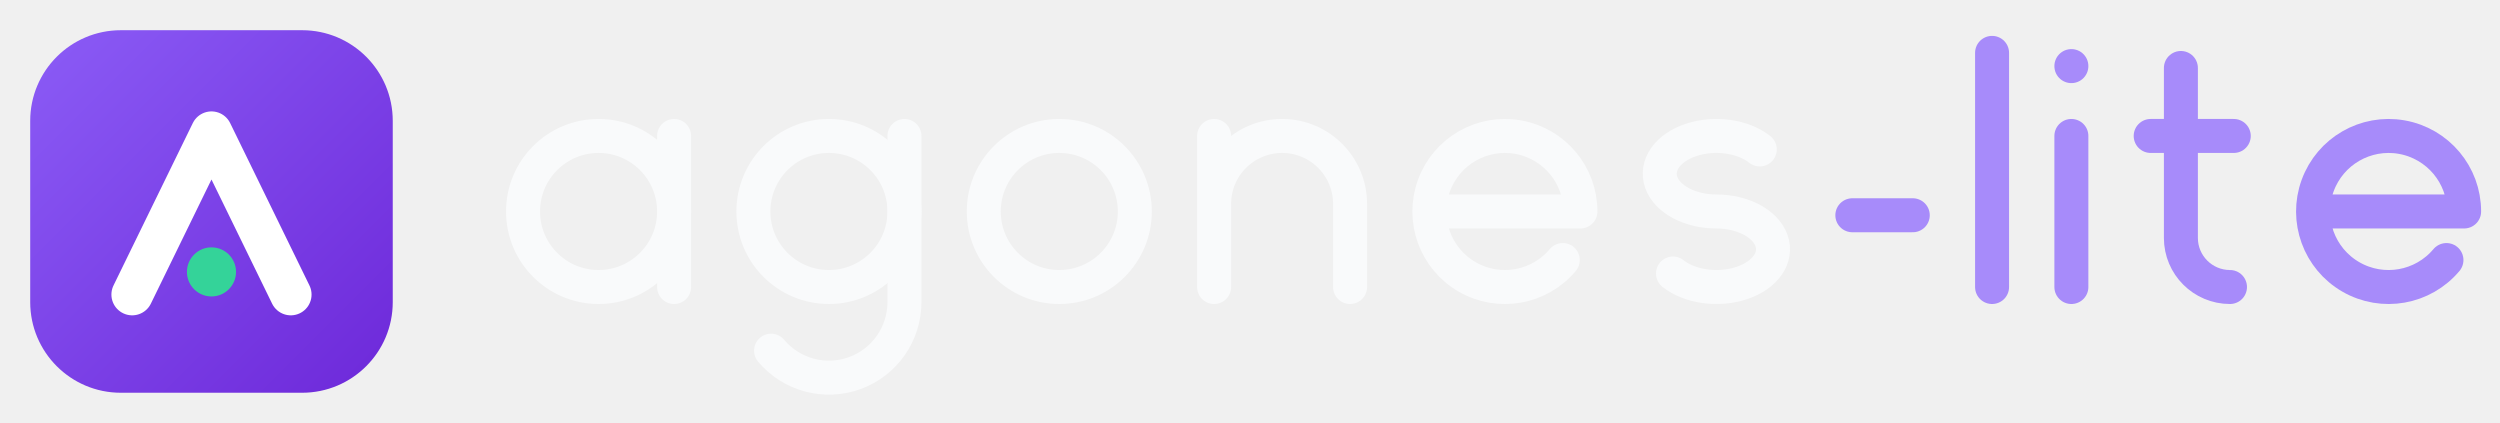
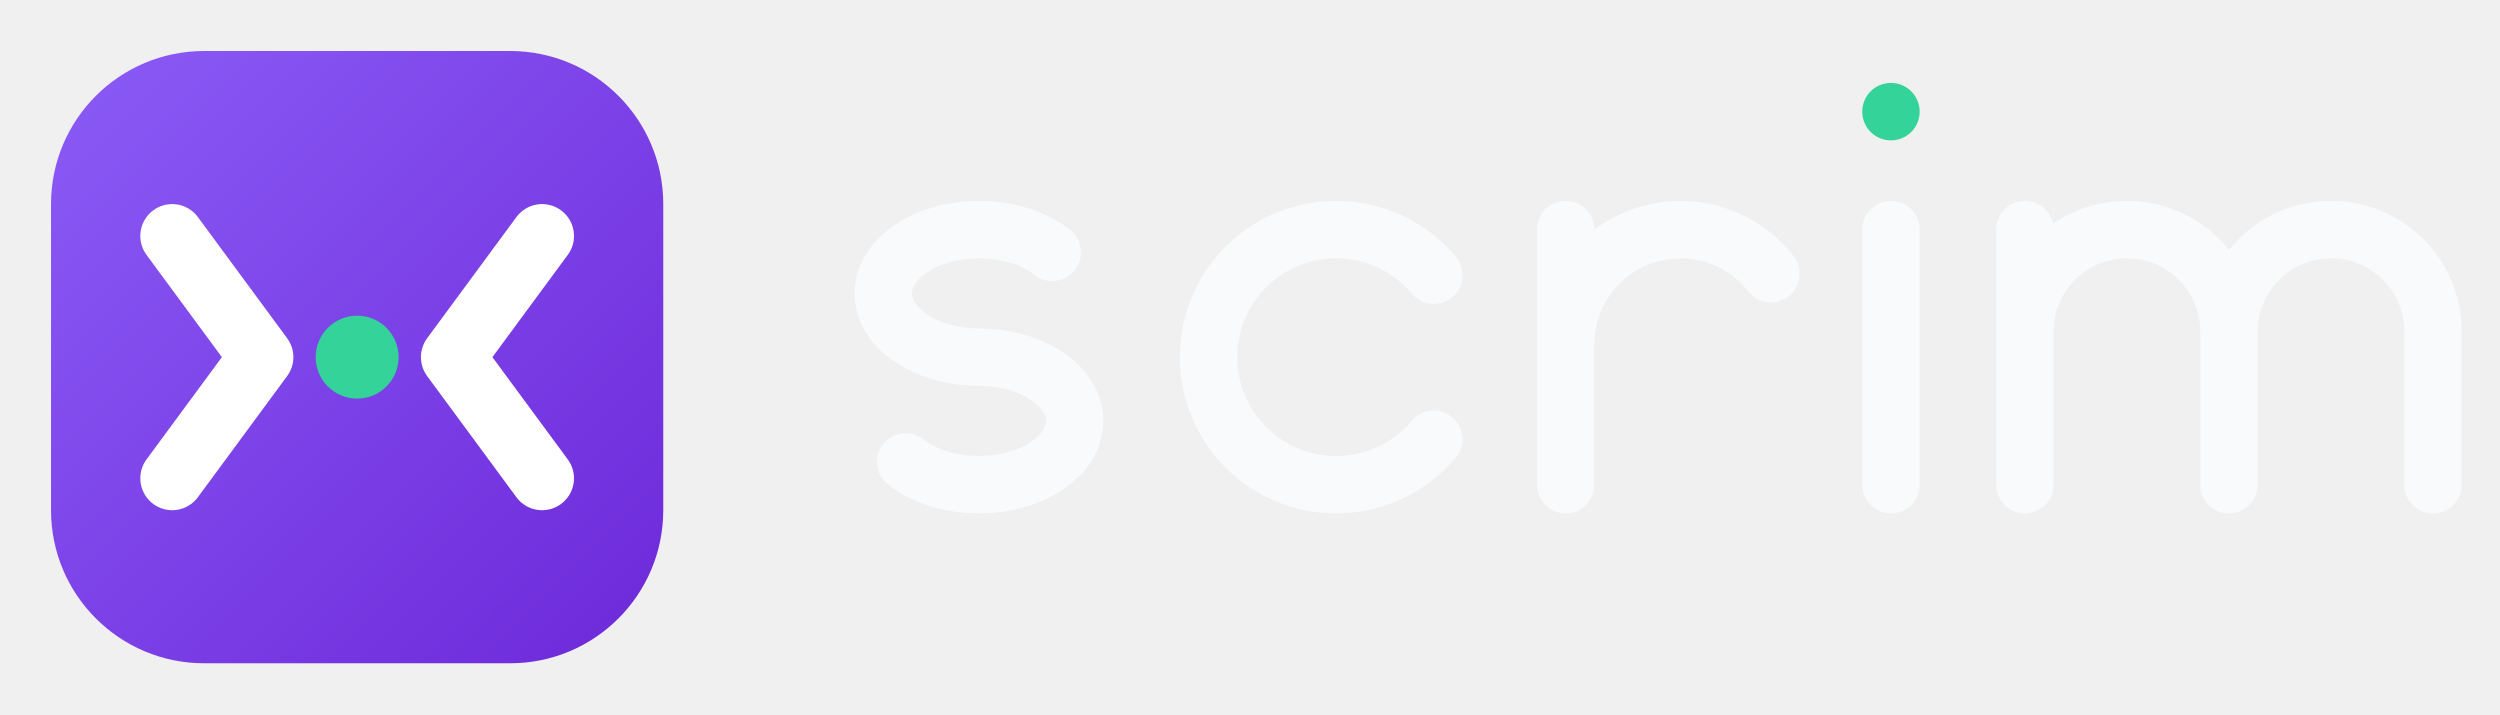
- <svg xmlns="http://www.w3.org/2000/svg" viewBox="0 0 662 112" role="img" aria-label="agones-lite">
+ <svg xmlns="http://www.w3.org/2000/svg" viewBox="0 0 392 112" role="img" aria-label="scrim">
  <defs>
    <linearGradient id="tile" x1="0" y1="0" x2="1" y2="1">
      <stop offset="0" stop-color="#8B5CF6" />
      <stop offset="1" stop-color="#6D28D9" />
    </linearGradient>
  </defs>
  <rect x="8" y="8" width="96" height="96" rx="24" fill="url(#tile)" />
-   <path d="M35 78 56 35 77 78" fill="none" stroke="#fff" stroke-width="11" stroke-linecap="round" stroke-linejoin="round" />
-   <circle cx="56" cy="72" r="6.5" fill="#34D399" />
+   <path d="M27 37 41 56 27 75M85 37 71 56 85 75" fill="none" stroke="#fff" stroke-width="10" stroke-linecap="round" stroke-linejoin="round" />
+   <circle cx="56" cy="56" r="6.5" fill="#34D399" />
  <g transform="translate(138.5 76)" fill="none" stroke-width="9" stroke-linecap="round" stroke-linejoin="round">
    <g stroke="#F9FAFB">
-       <circle cx="20" cy="-20" r="20" />
-       <path d="M40 -40V0" />
-       <circle cx="81" cy="-20" r="20" />
-       <path d="M101 -40V4A20 20 0 0 1 65.68 16.86" />
-       <circle cx="142" cy="-20" r="20" />
-       <path d="M183 -40V0M183 -22A18 18 0 0 1 219 -22V0" />
-       <path d="M240 -20H280A20 20 0 1 0 275.32 -7.14" />
-       <path d="M327.49 -36.43A15 10 0 1 0 316 -20A15 10 0 1 1 304.51 -3.57" />
+       <path d="M26.49 -36.43A15 10 0 1 0 15 -20A15 10 0 1 1 3.51 -3.57" />
+       <path d="M86.32 -32.86A20 20 0 1 0 86.32 -7.14" />
+       <path d="M107 -40V0M107 -22A18 18 0 0 1 139.18 -33.08" />
+       <path d="M158 -40V0" />
+       <path d="M179 -40V0M179 -24A16 16 0 0 1 211 -24V0M211 -24A16 16 0 0 1 243 -24V0" />
    </g>
-     <g stroke="#A78BFA">
-       <path d="M352 -19H368" />
-       <path d="M389 -62V0" />
-       <path d="M410 -40V0M410 -58.5v.01" />
-       <path d="M439 -58V-13A13 13 0 0 0 452 0M431 -40H453" />
-       <path d="M474 -20H514A20 20 0 1 0 509.32 -7.14" />
+     <g stroke="#34D399">
+       <path d="M158 -58.5v.01" />
    </g>
  </g>
</svg>
